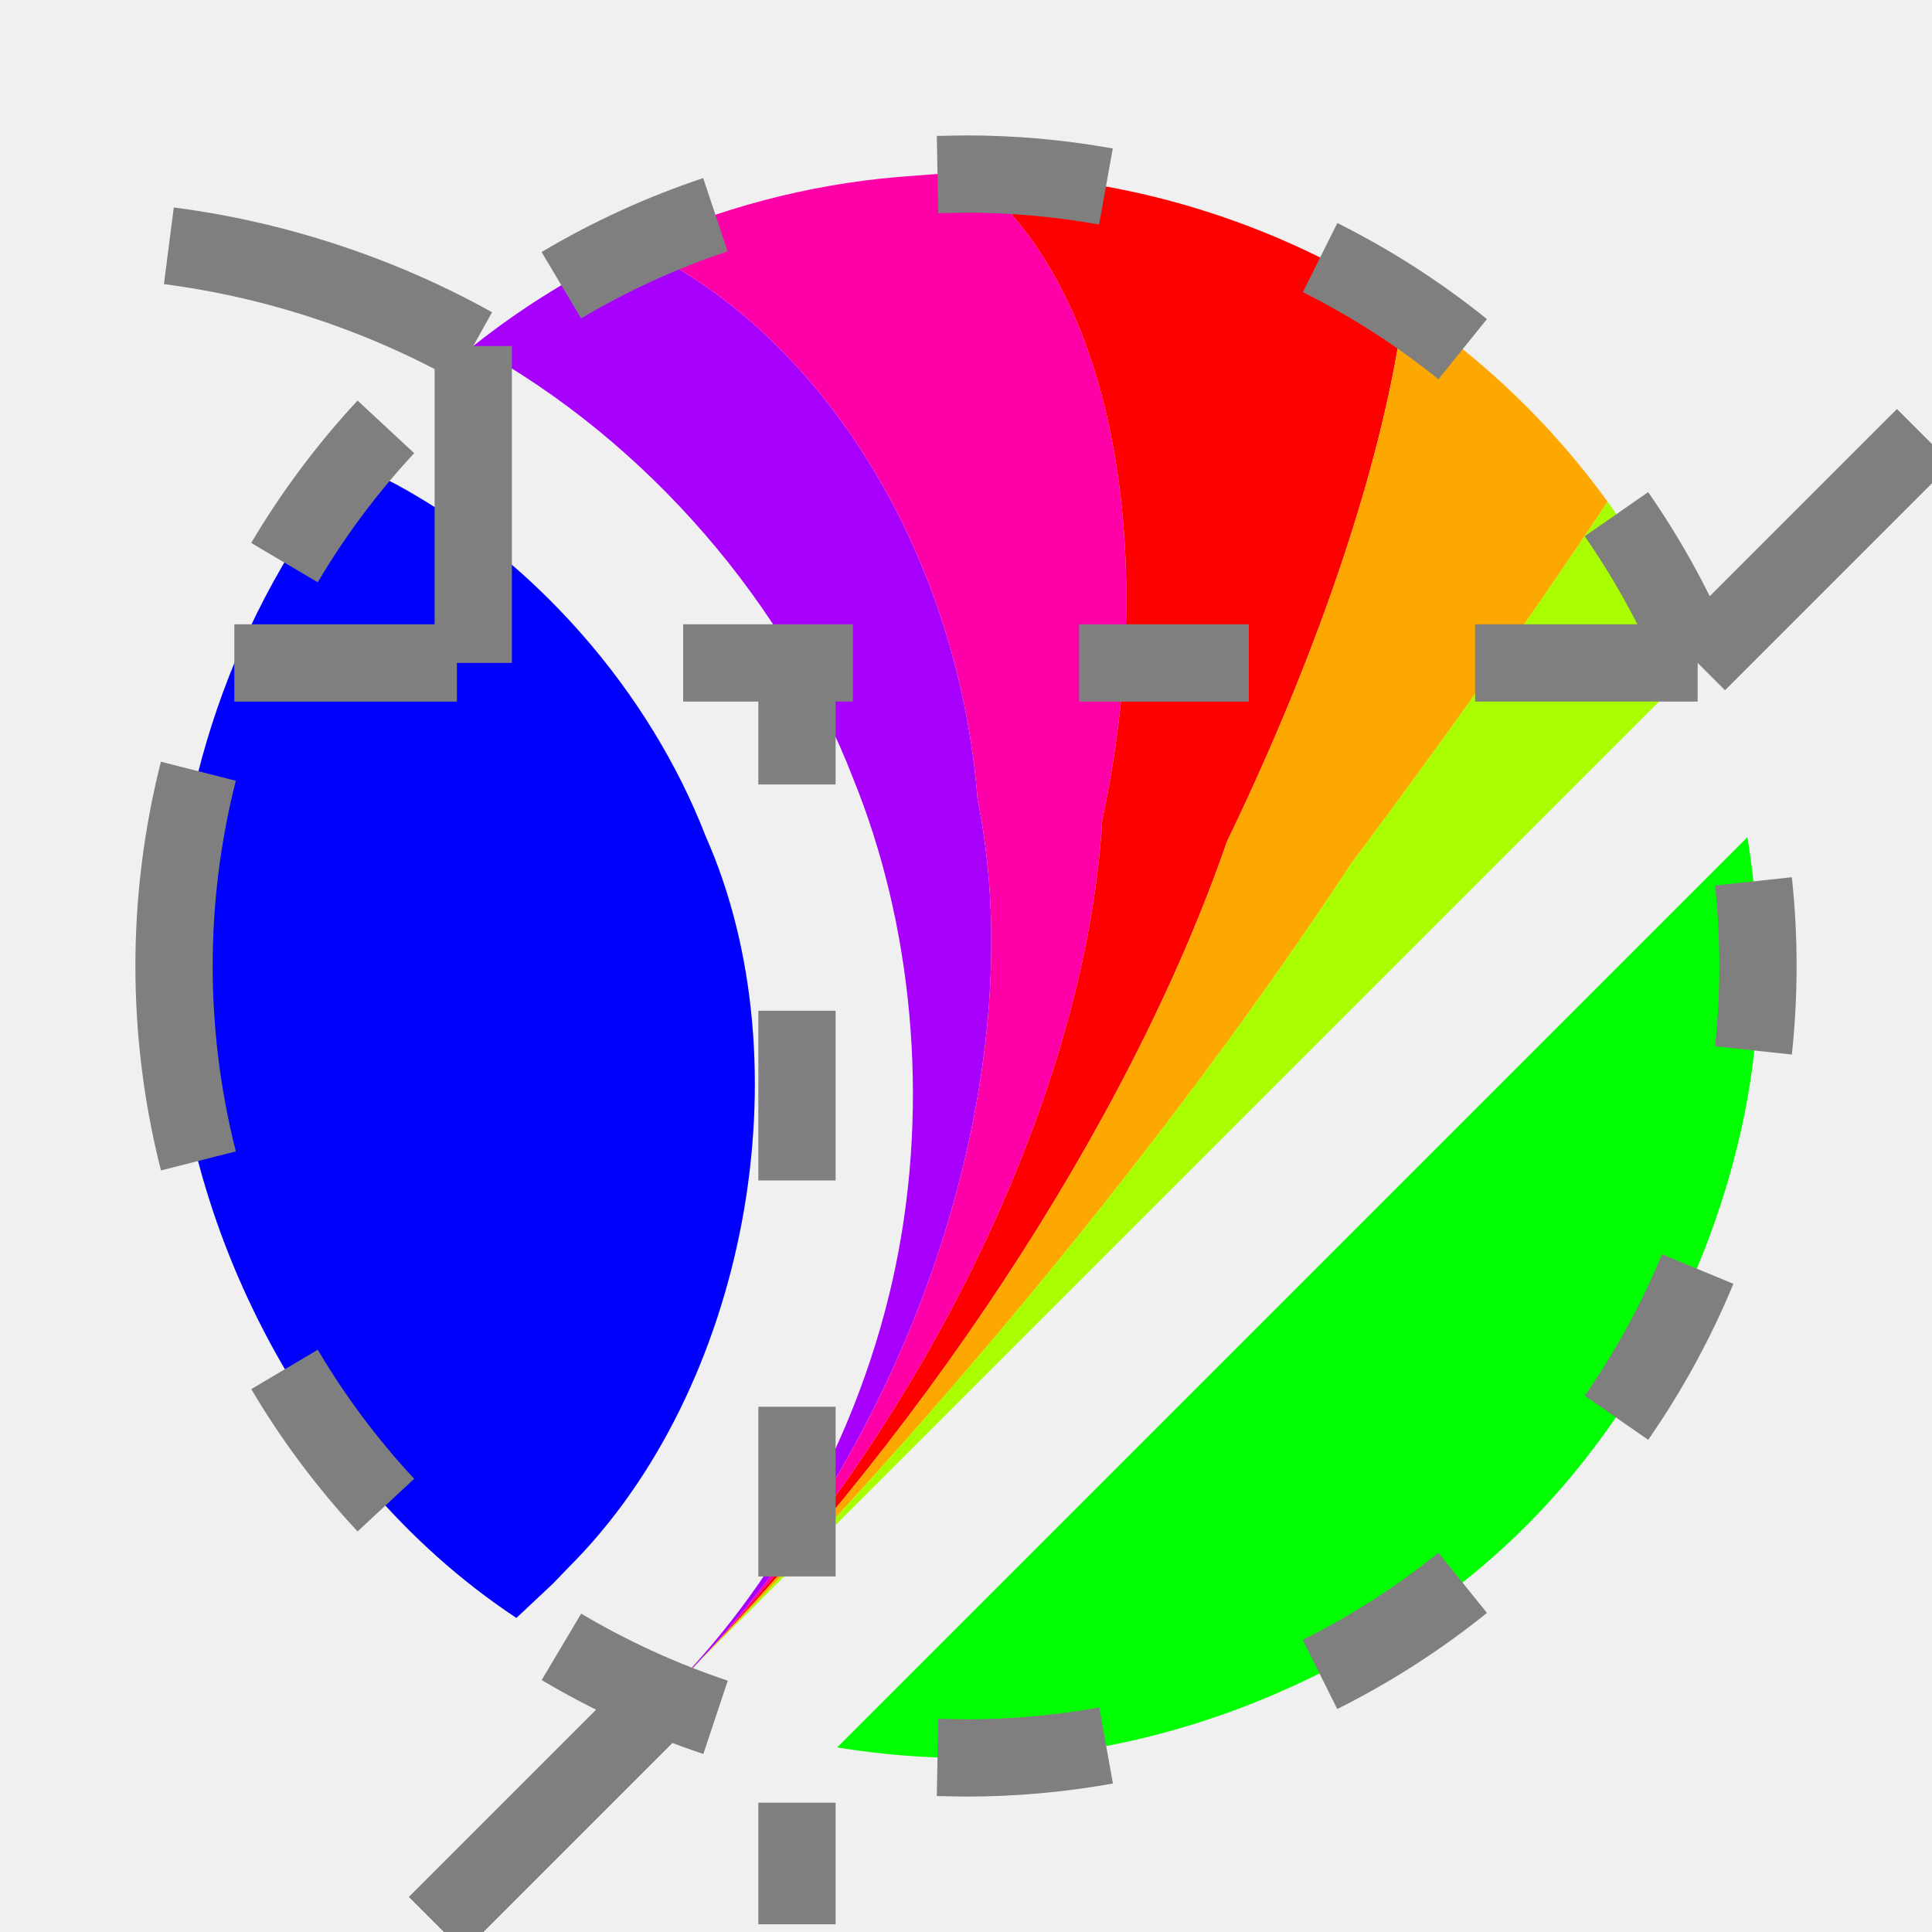
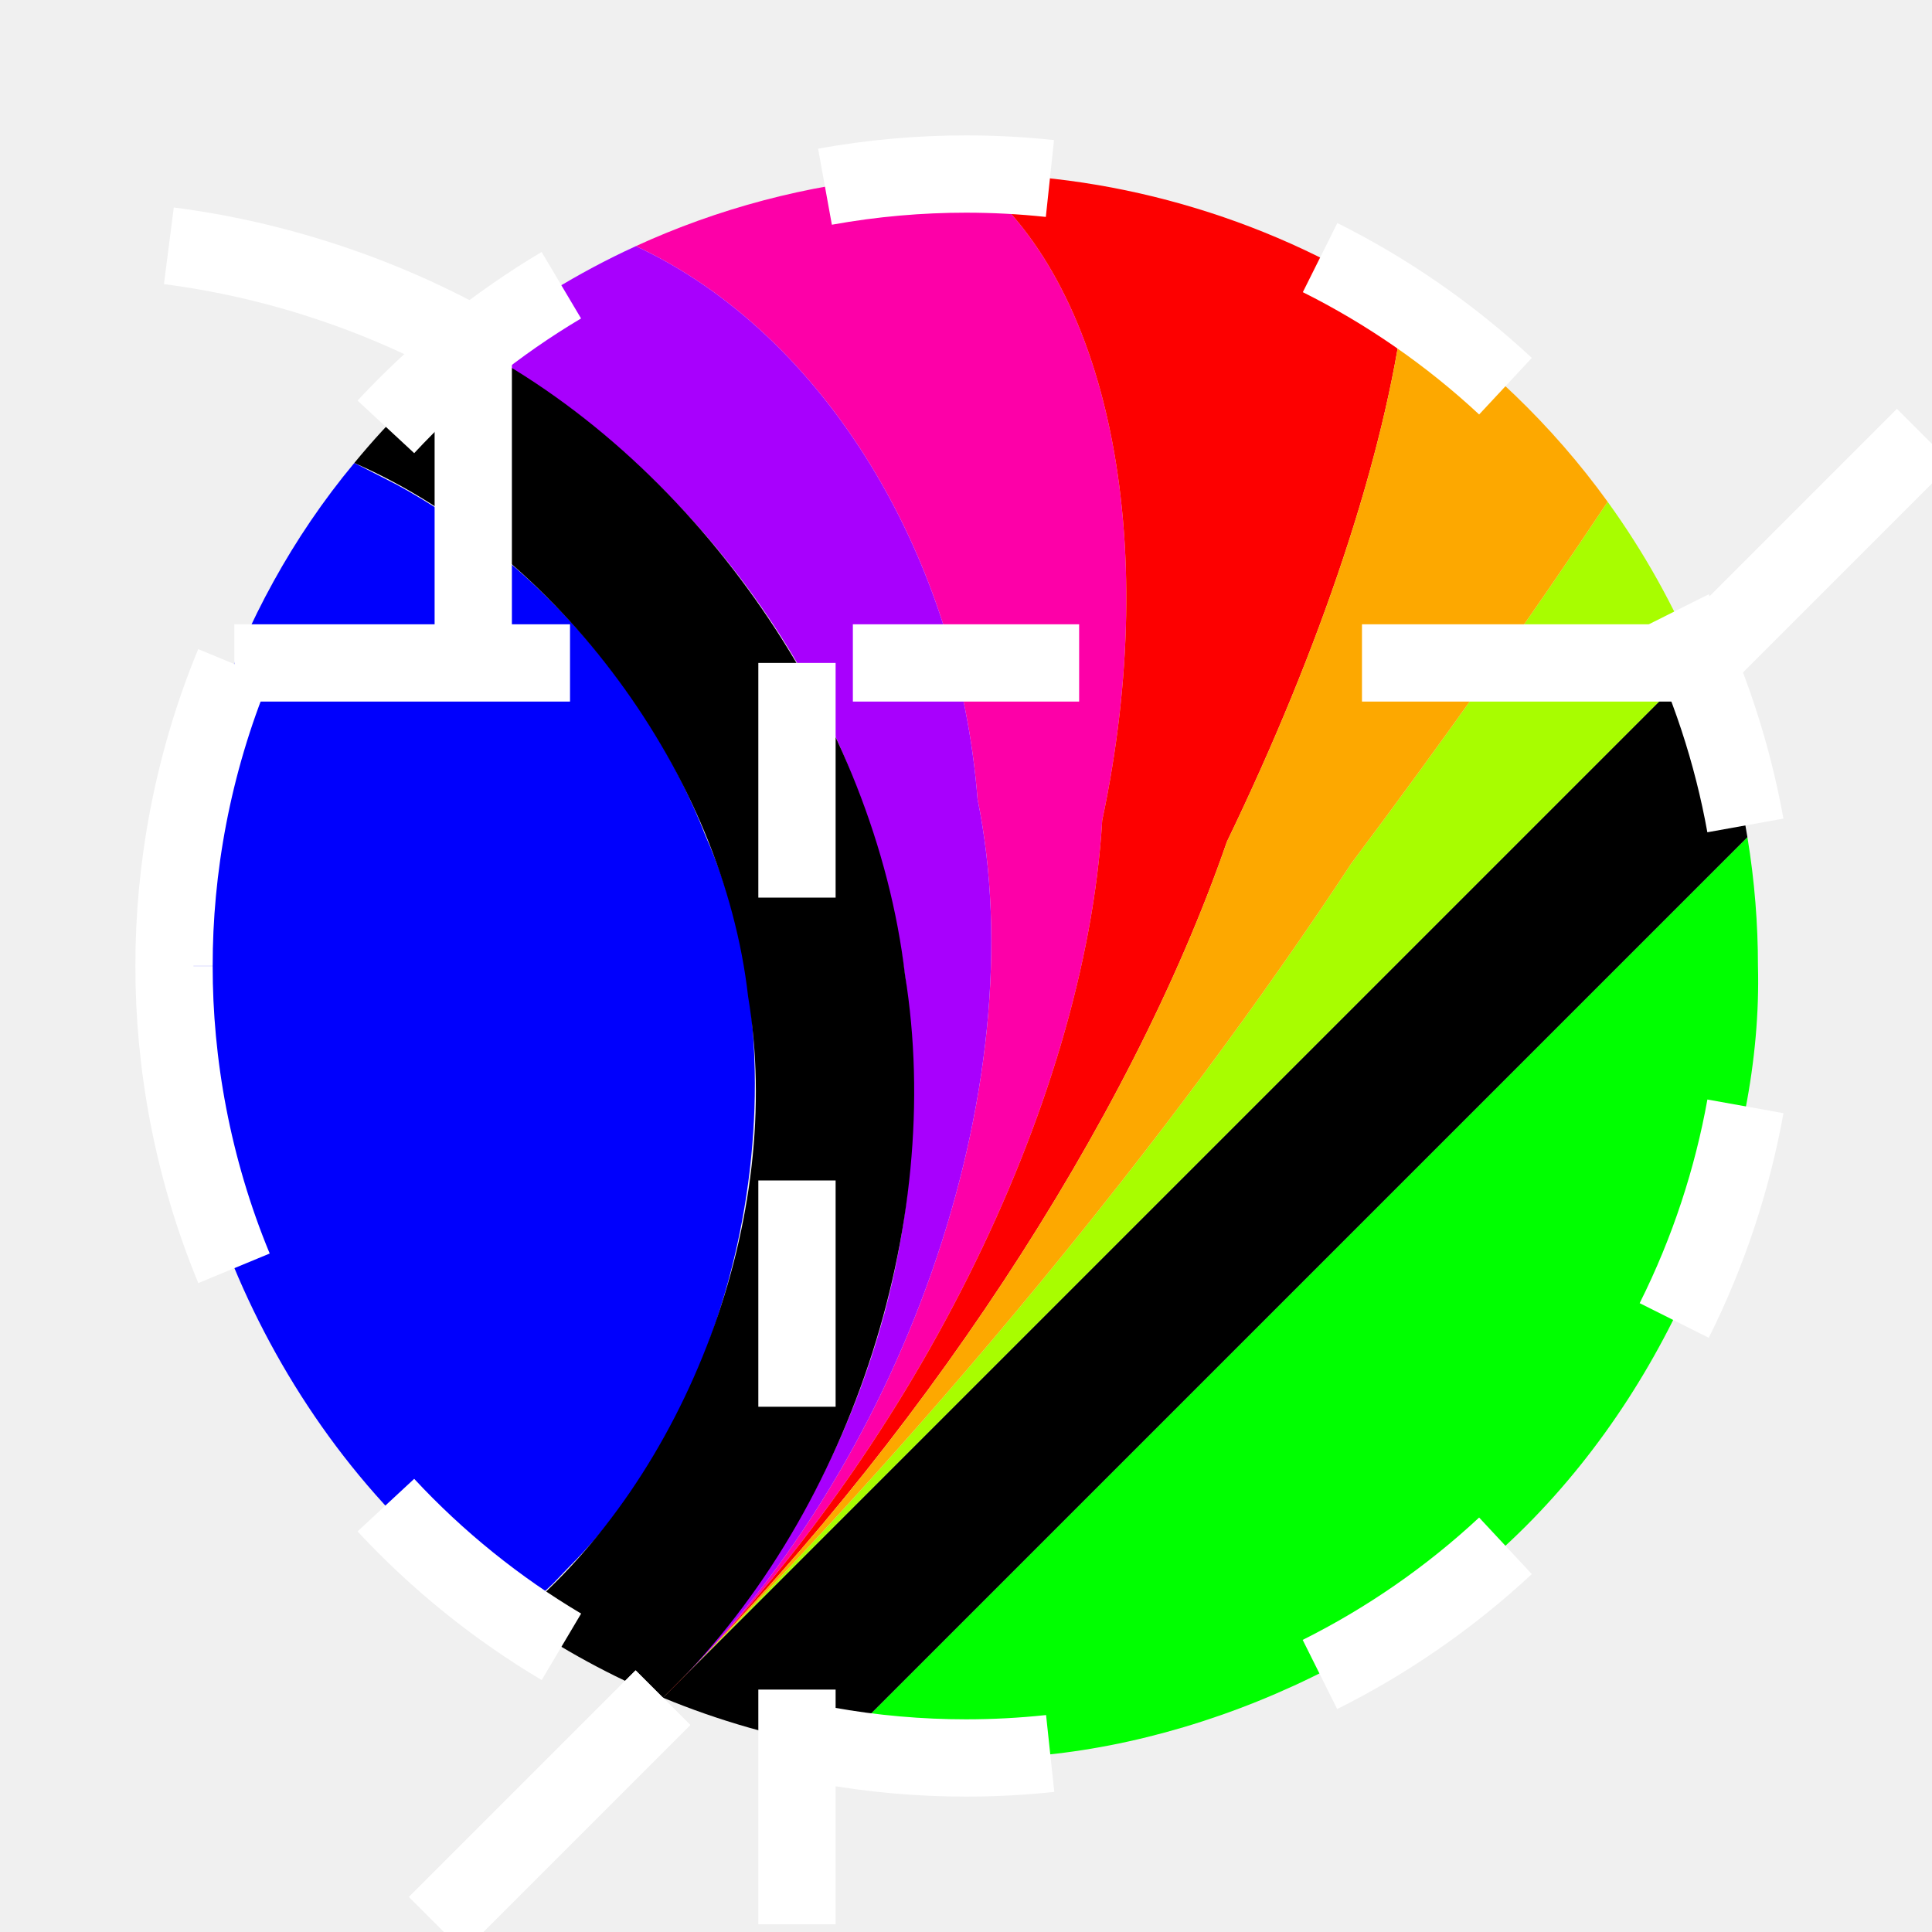
<svg xmlns="http://www.w3.org/2000/svg" width="720pt" height="720pt" viewBox="0 0 720 720" overflow="visible" version="1.1">
-   <path d="M211.812,584.201 L206.102,590.145 L192.44,602.964 C108.822,547.625 62.574,444.332 64.859,360 C64.307,298.904 85.786,228.072 132.04,172.537 L147.729,180.558 C198.933,208.374 241.944,257.293 262.977,311.636 C300.694,396.625 278.556,517.784 211.812,584.201 z" stroke="Black" stroke-width="0" fill="#0000FD" fill-opacity="1" />
-   <path d="M176.368,128.943 C194.918,114.189 215.41,101.603 236.958,91.73 C307.685,124.663 357.273,207.933 364.3,297.783 C386.209,405.194 336.2,548.037 247.055,632.674 C288.574,591.943 320.953,533.917 333.766,471.852 C346.579,409.787 339.827,343.683 317.833,289.839 C293.174,226.054 242.048,164.721 176.368,128.943 z" stroke="Black" stroke-width="0" fill="#A800FD" fill-opacity="1" />
  <path d="M359.947,64.025 L360.985,64.861 C413.063,104.255 432.986,200.946 410.767,305.728 C404.438,412.141 338.599,543.627 247.055,632.674 C336.2,548.037 386.209,405.194 364.3,297.783 C357.273,207.933 307.685,124.663 236.958,91.73 C267.509,77.677 300.981,68.834 334.487,65.964 L340.684,65.492 z" stroke="Black" stroke-width="0" fill="#FD00A8" fill-opacity="1" />
  <path d="M651.211,311.997 C653.903,328.322 655.142,344.422 655.14,360 C656.971,428.844 625.728,511.664 568.696,568.696 C511.664,625.728 428.844,656.971 360,655.14 C344.422,655.142 328.322,653.903 311.997,651.211 z" stroke="Black" stroke-width="0" fill="#00FF00" fill-opacity="1" />
+   <path d="M176.368,128.943 C194.918,114.189 215.41,101.603 236.958,91.73 C307.685,124.663 357.273,207.933 364.3,297.783 C386.209,405.194 336.2,548.037 247.055,632.674 C288.574,591.943 320.953,533.917 333.766,471.852 C346.579,409.787 339.827,343.683 317.833,289.839 C293.174,226.054 242.048,164.721 176.368,128.943 z" stroke="Black" stroke-width="0" fill="#A800FD" fill-opacity="1" />
+   <path d="M211.812,584.201 L206.102,590.145 L192.44,602.964 C108.822,547.625 62.574,444.332 64.859,360 C64.307,298.904 85.786,228.072 132.04,172.537 L147.729,180.558 C198.933,208.374 241.944,257.293 262.977,311.636 C300.694,396.625 278.556,517.784 211.812,584.201 z" stroke="Black" stroke-width="0" fill="#0000FD" fill-opacity="1" />
+   <path d="M132.04,172.537 C145.2,156.527 160.141,141.833 176.368,128.943 C260.628,173.329 326.072,268.615 337.254,363.192 C352.534,457.193 315.844,566.812 247.055,632.675 C227.906,624.749 209.499,614.735 192.441,602.965 C256.4,550.104 292.527,453.227 278.799,371.395 C269.474,288.944 208.078,205.753 132.04,172.537 z" stroke="Black" stroke-width="0" fill="#000000" fill-opacity="1" />
+   <path d="M632.674,247.055 C641.296,267.85 647.557,289.783 651.211,311.997 L311.997,651.211 C289.783,647.557 267.851,641.297 247.055,632.675 L247.84,631.888 z" stroke="Black" stroke-width="0" fill="#000000" fill-opacity="1" />
  <path d="M360.985,64.861 C417.556,64.74 476.29,82.569 523.247,114.118 C516.085,170.027 492.214,241.232 457.234,313.672 C420.951,418.678 341.392,539.43 247.055,632.674 C338.599,543.627 404.438,412.141 410.767,305.728 C432.986,200.946 413.063,104.255 360.985,64.861 z" stroke="Black" stroke-width="0" fill="#FD0000" fill-opacity="1" />
+   <path d="M632.674,247.055 L247.055,632.674 C344.562,535.436 435.824,424.825 503.701,321.617 C537.928,275.943 570.203,230.45 599.118,186.995 C612.567,205.571 623.906,225.864 632.674,247.055 z" stroke="Black" stroke-width="0" fill="#A8FD00" fill-opacity="1" />
  <path d="M523.247,114.118 C552.49,133.479 578.596,158.555 599.118,186.995 C570.203,230.45 537.928,275.943 503.701,321.617 C435.824,424.825 344.562,535.436 247.055,632.674 C341.392,539.43 420.951,418.678 457.234,313.672 C492.214,241.232 516.085,170.027 523.247,114.118 z" stroke="Black" stroke-width="0" fill="#FDA800" fill-opacity="1" />
-   <path d="M632.674,247.055 L247.055,632.674 C344.562,535.436 435.824,424.825 503.701,321.617 C537.928,275.943 570.203,230.45 599.118,186.995 C612.567,205.571 623.906,225.864 632.674,247.055 z" stroke="Black" stroke-width="0" fill="#A8FD00" fill-opacity="1" />
-   <path d="M64.859,360 C64.852,383.372 67.662,407.949 73.939,432.643" stroke="#7F7F7F" stroke-width="28.8" fill-opacity="0" />
-   <path d="M106.028,510.353 C116.658,528.32 129.366,545.388 143.804,560.916" stroke="#7F7F7F" stroke-width="28.8" fill-opacity="0" />
-   <path d="M209.227,613.723 C227.68,624.695 247.077,633.47 266.667,639.994" stroke="#7F7F7F" stroke-width="28.8" fill-opacity="0" />
-   <path d="M349.38,654.949 L360,655.14 C376.914,655.142 394.447,653.68 412.211,650.486" stroke="#7F7F7F" stroke-width="28.8" fill-opacity="0" />
-   <path d="M491.924,624.015 C510.554,614.712 528.513,603.247 545.11,589.874" stroke="#7F7F7F" stroke-width="28.8" fill-opacity="0" />
-   <path d="M602.407,528.365 C614.61,510.805 624.753,492.086 632.68,472.933" stroke="#7F7F7F" stroke-width="28.8" fill-opacity="0" />
-   <path d="M653.459,391.46 C654.602,380.802 655.141,370.288 655.14,360 C655.141,349.684 654.599,339.142 653.45,328.454" stroke="#7F7F7F" stroke-width="28.8" fill-opacity="0" />
-   <path d="M632.665,247.031 C624.738,227.885 614.596,209.173 602.396,191.619" stroke="#7F7F7F" stroke-width="28.8" fill-opacity="0" />
-   <path d="M545.106,130.123 C528.521,116.76 510.576,105.302 491.962,96.004" stroke="#7F7F7F" stroke-width="28.8" fill-opacity="0" />
-   <path d="M412.15,69.503 C394.406,66.316 376.895,64.858 360,64.859 L349.39,65.05" stroke="#7F7F7F" stroke-width="28.8" fill-opacity="0" />
-   <path d="M266.612,80.024 C247.029,86.551 227.64,95.326 209.194,106.296" stroke="#7F7F7F" stroke-width="28.8" fill-opacity="0" />
-   <path d="M143.806,159.082 C129.36,174.618 116.647,191.695 106.013,209.672" stroke="#7F7F7F" stroke-width="28.8" fill-opacity="0" />
-   <path d="M73.925,287.413 C67.658,312.088 64.852,336.645 64.859,360" stroke="#7F7F7F" stroke-width="28.8" fill-opacity="0" />
-   <path d="M247.055,632.674 L162.609,717.12" stroke="#7F7F7F" stroke-width="28.8" fill-opacity="0" />
-   <path d="M176.368,128.943 C141.583,109.574 102.419,96.684 62.931,91.605" stroke="#7F7F7F" stroke-width="28.8" fill-opacity="0" />
-   <path d="M247.055,632.674 L162.609,717.12" stroke="#7F7F7F" stroke-width="28.8" fill-opacity="0" />
-   <path d="M632.674,247.055 L717.12,162.609 z" stroke="#7F7F7F" stroke-width="28.8" fill-opacity="0" />
-   <path d="M632.674,247.055 L549.733,247.055" stroke="#808080" stroke-width="28.8" fill-opacity="0" />
-   <path d="M465.407,247.055 L402.163,247.055" stroke="#808080" stroke-width="28.8" fill-opacity="0" />
-   <path d="M317.837,247.055 L254.593,247.055" stroke="#808080" stroke-width="28.8" fill-opacity="0" />
-   <path d="M170.267,247.055 L87.326,247.055" stroke="#808080" stroke-width="28.8" fill-opacity="0" />
-   <path d="M176.368,128.943 L176.368,247.055" stroke="#808080" stroke-width="28.8" fill-opacity="0" />
-   <path d="M297.009,247.055 L297.009,292.354" stroke="#808080" stroke-width="28.8" fill-opacity="0" />
-   <path d="M297.009,376.68 L297.009,439.924" stroke="#808080" stroke-width="28.8" fill-opacity="0" />
-   <path d="M297.009,524.25 L297.009,587.495" stroke="#808080" stroke-width="28.8" fill-opacity="0" />
-   <path d="M297.009,671.821 L297.009,717.12" stroke="#808080" stroke-width="28.8" fill-opacity="0" />
+   <path d="M64.859,360 C64.81,396.016 71.632,435.054 87.207,472.658" stroke="#FFFFFF" stroke-width="28.8" fill-opacity="0" />
+   <path d="M143.802,560.913 C163.015,581.615 185.306,599.529 209.223,613.721" stroke="#FFFFFF" stroke-width="28.8" fill-opacity="0" />
+   <path d="M307.52,650.437 C325.376,653.665 343,655.142 360,655.14 C370.26,655.141 380.744,654.605 391.372,653.468" stroke="#FFFFFF" stroke-width="28.8" fill-opacity="0" />
+   <path d="M491.9,624.027 C516.674,611.671 540.25,595.448 561.042,576.079" stroke="#FFFFFF" stroke-width="28.8" fill-opacity="0" />
+   <path d="M623.927,492.1 C636.925,466.163 645.685,438.963 650.469,412.302" stroke="#FFFFFF" stroke-width="28.8" fill-opacity="0" />
+   <path d="M650.455,307.616 C645.668,280.986 636.915,253.82 623.934,227.914" stroke="#FFFFFF" stroke-width="28.8" fill-opacity="0" />
+   <path d="M561.049,143.927 C540.27,124.57 516.712,108.355 491.956,96.001" stroke="#FFFFFF" stroke-width="28.8" fill-opacity="0" />
+   <path d="M391.276,66.521 C380.68,65.392 370.229,64.859 360,64.859 C342.976,64.858 325.326,66.339 307.444,69.577" stroke="#FFFFFF" stroke-width="28.8" fill-opacity="0" />
+   <path d="M209.194,106.296 C185.29,120.485 163.01,138.391 143.806,159.082" stroke="#FFFFFF" stroke-width="28.8" fill-opacity="0" />
+   <path d="M87.175,247.418 C71.623,284.999 64.81,324.008 64.859,360" stroke="#FFFFFF" stroke-width="28.8" fill-opacity="0" />
+   <path d="M717.12,162.61 L632.675,247.055" stroke="#FFFFFF" stroke-width="28.8" fill-opacity="0" />
+   <path d="M247.055,632.674 L162.609,717.12" stroke="#FFFFFF" stroke-width="28.8" fill-opacity="0" />
+   <path d="M176.368,128.943 C141.583,109.574 102.419,96.684 62.931,91.605" stroke="#FFFFFF" stroke-width="28.8" fill-opacity="0" />
+   <path d="M247.055,632.674 L162.609,717.12" stroke="#FFFFFF" stroke-width="28.8" fill-opacity="0" />
+   <path d="M632.674,247.055 L717.12,162.609" stroke="#FFFFFF" stroke-width="28.8" fill-opacity="0" />
+   <path d="M297.009,247.055 L297.009,334.517" stroke="#FFFFFF" stroke-width="28.8" fill-opacity="0" />
+   <path d="M297.009,439.924 L297.009,524.25" stroke="#FFFFFF" stroke-width="28.8" fill-opacity="0" />
+   <path d="M297.009,629.658 L297.009,717.12" stroke="#FFFFFF" stroke-width="28.8" fill-opacity="0" />
+   <path d="M632.674,247.055 L507.57,247.055" stroke="#FFFFFF" stroke-width="28.8" fill-opacity="0" />
+   <path d="M402.163,247.055 L317.837,247.055" stroke="#FFFFFF" stroke-width="28.8" fill-opacity="0" />
+   <path d="M212.43,247.055 L87.326,247.055" stroke="#FFFFFF" stroke-width="28.8" fill-opacity="0" />
+   <path d="M176.368,128.943 L176.368,247.055" stroke="#FFFFFF" stroke-width="28.8" fill-opacity="0" />
</svg>
